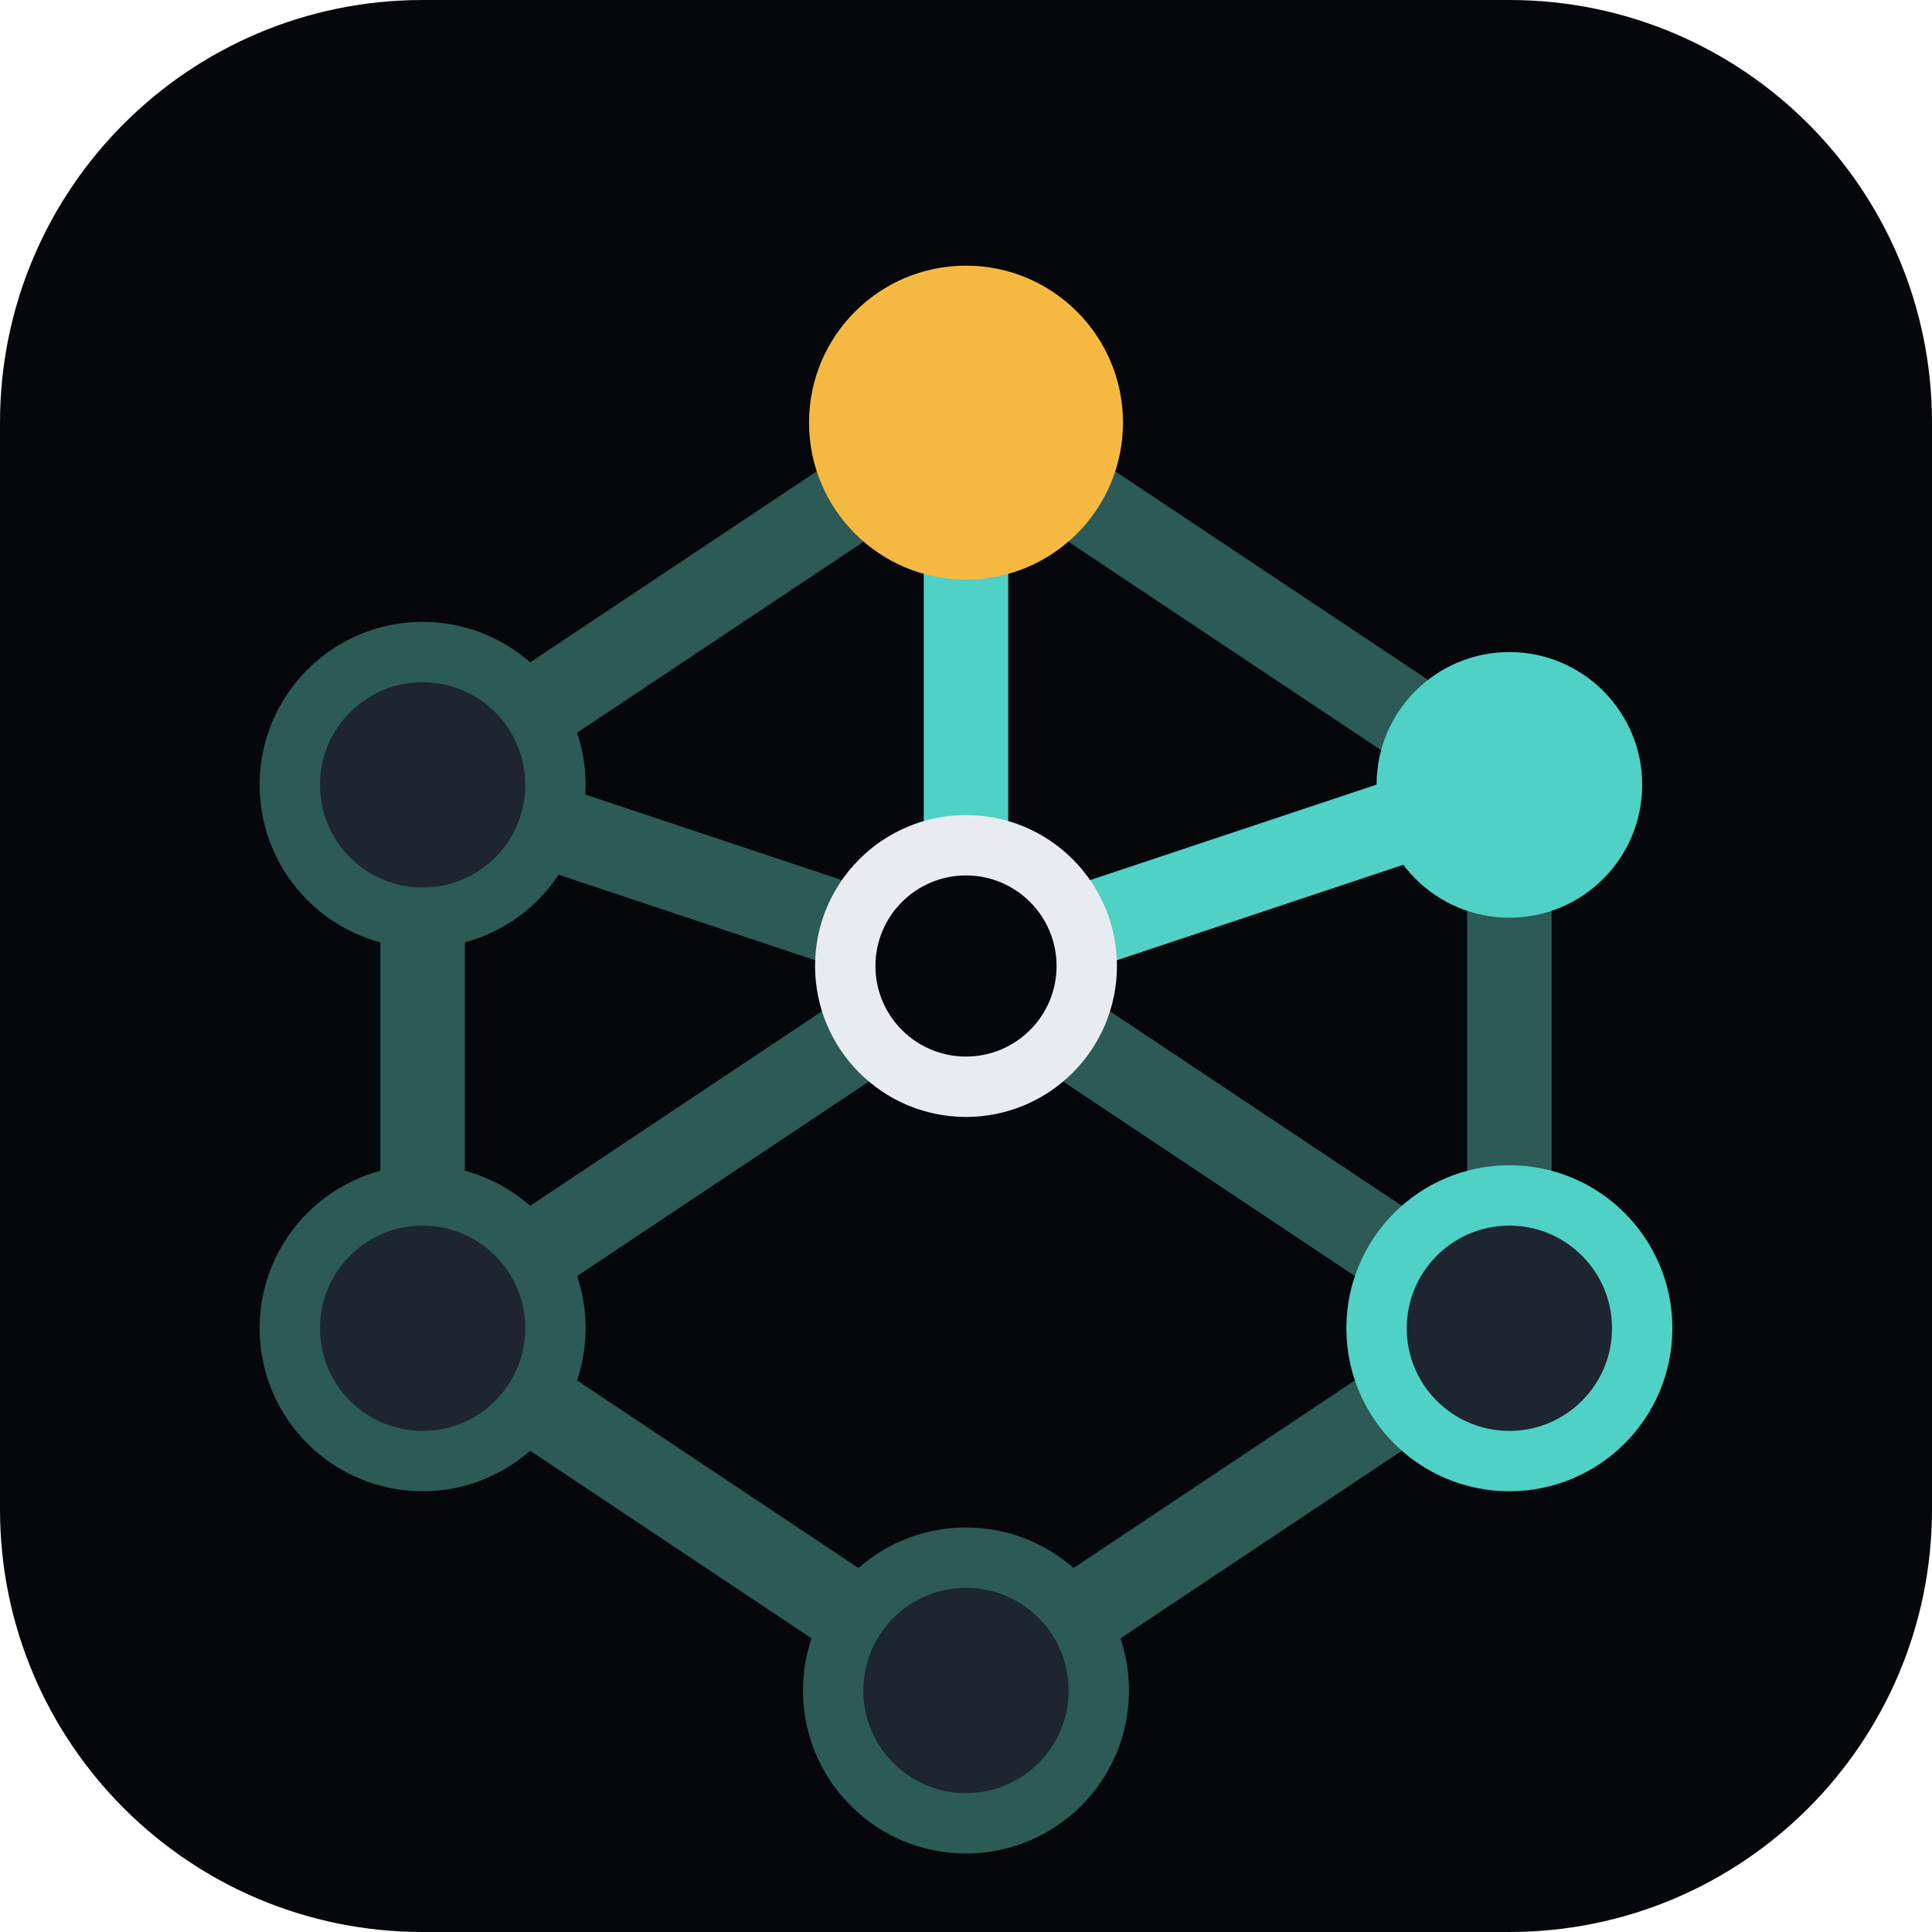
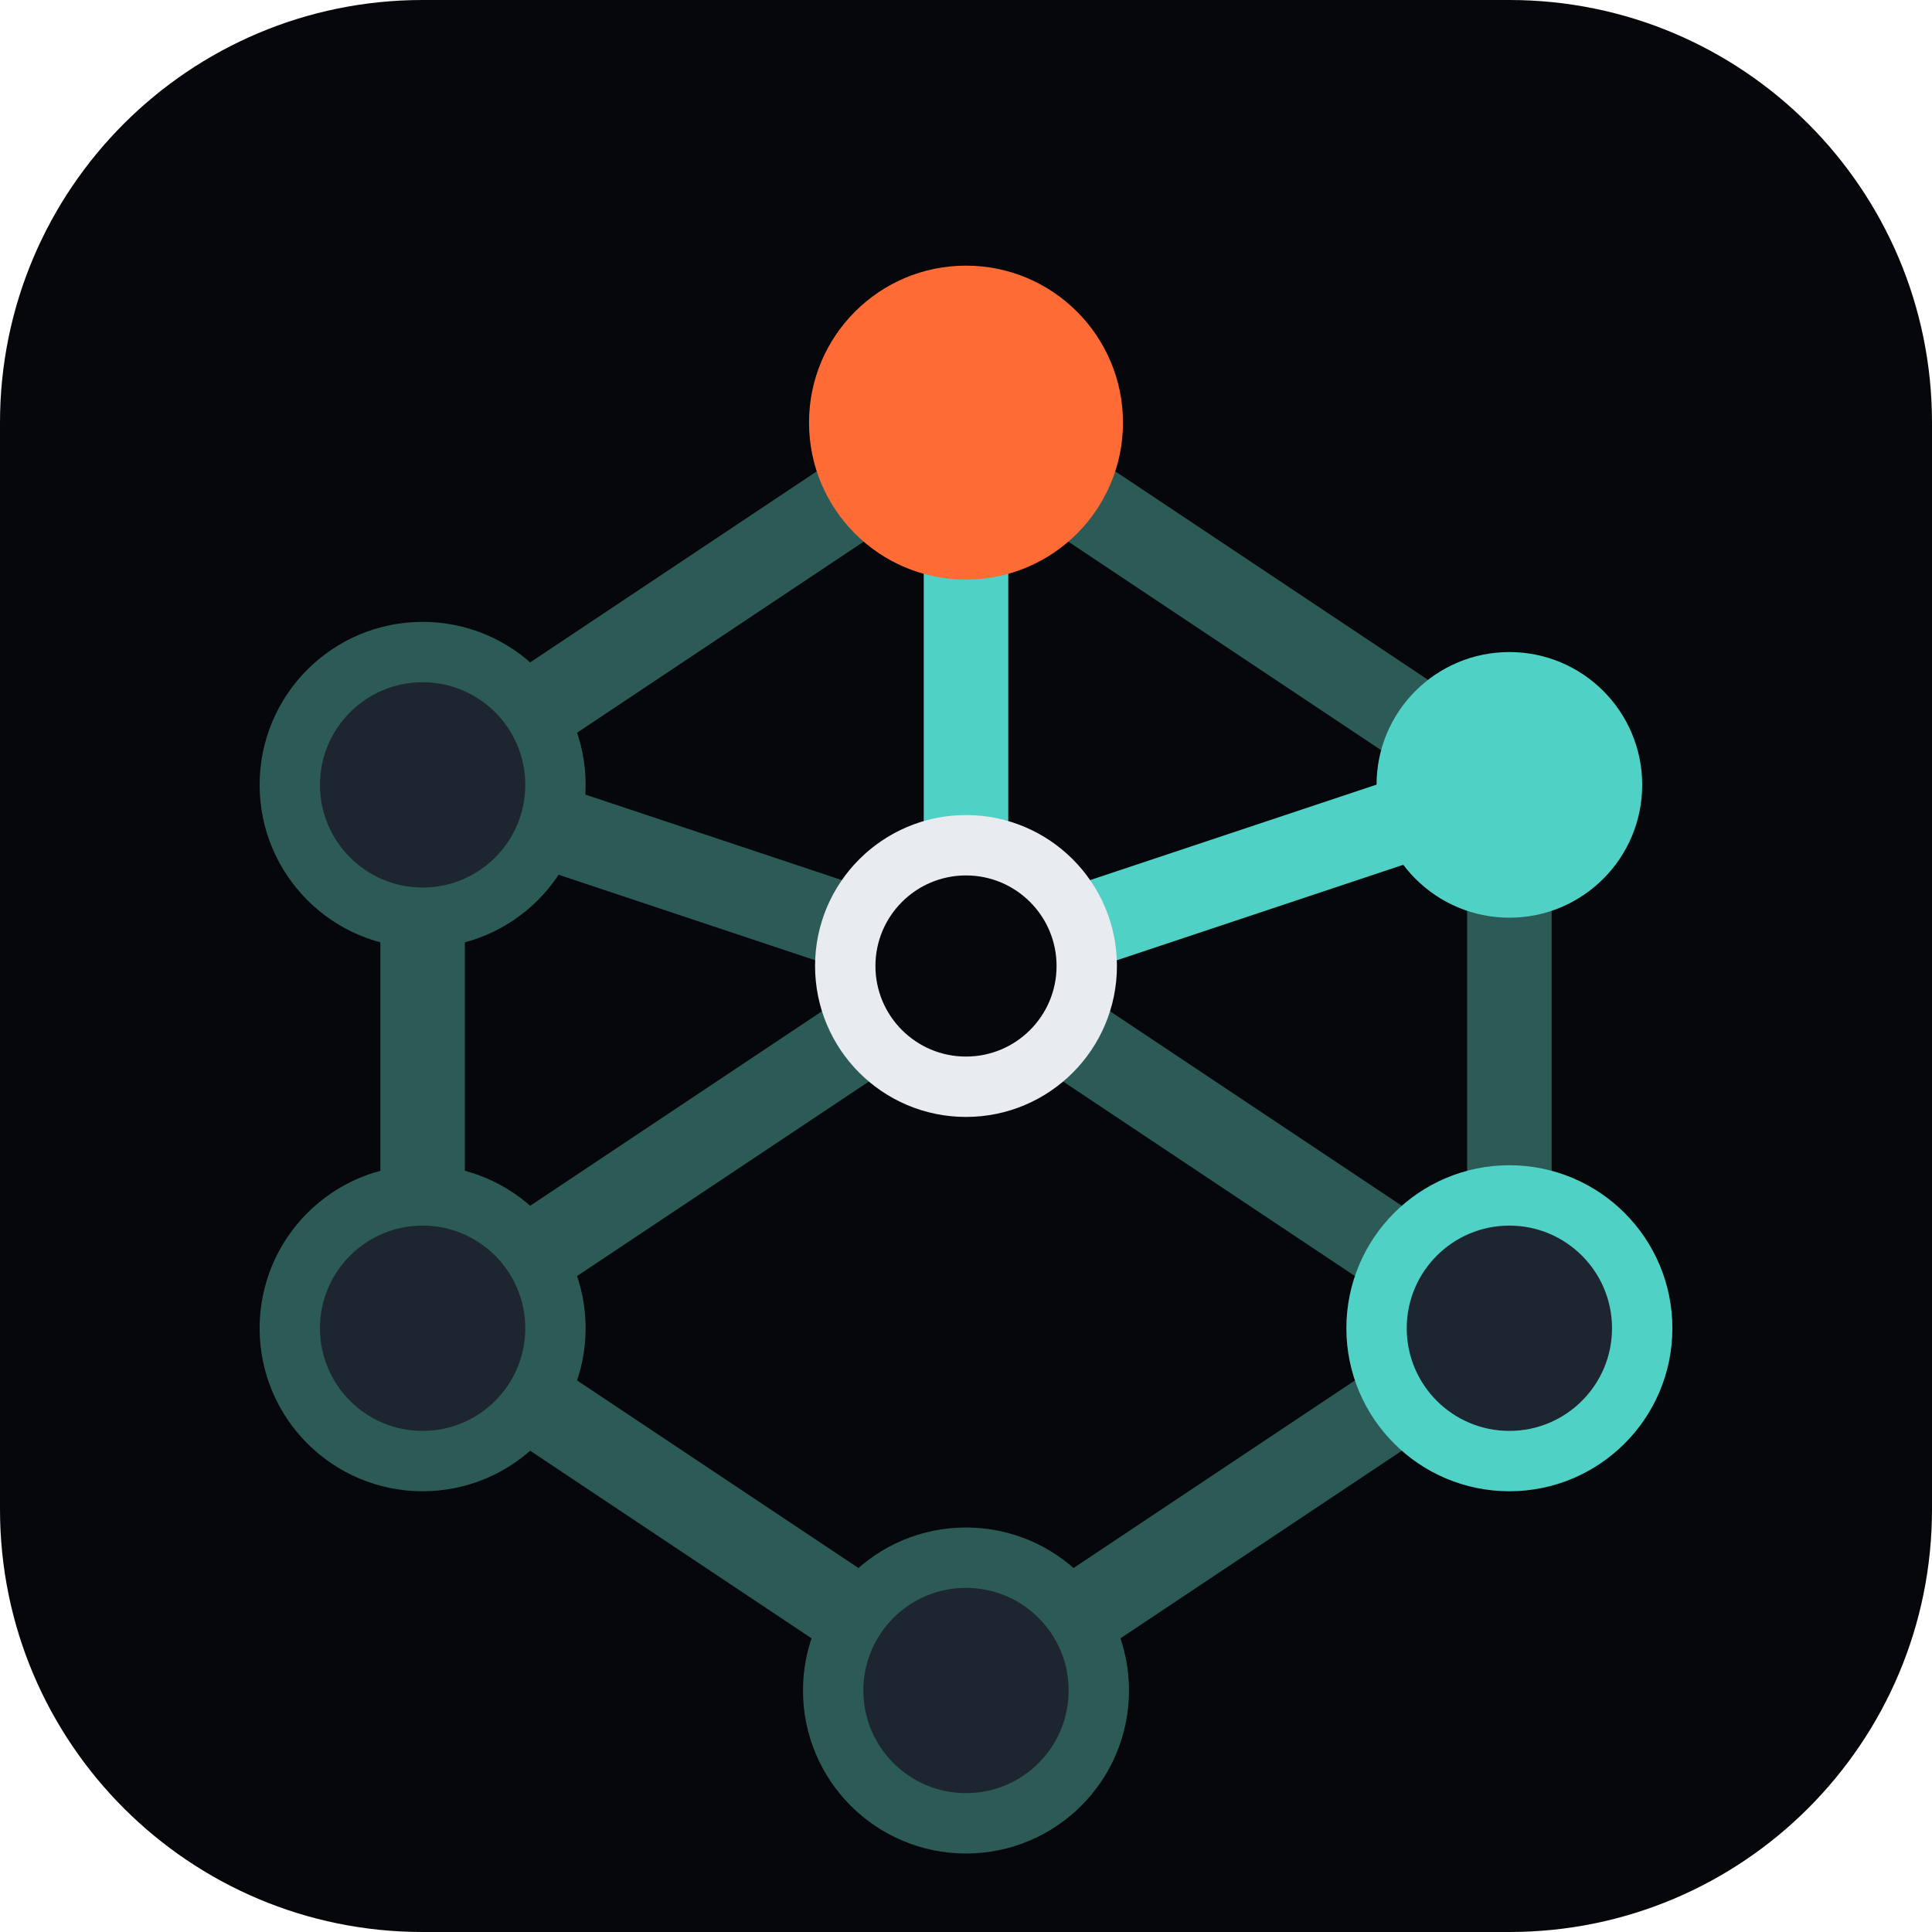
<svg xmlns="http://www.w3.org/2000/svg" viewBox="0 0 32 32" fill="none">
  <rect width="32" height="32" rx="7" fill="#05070a" />
  <path d="M16 7 L25 13 V22 L16 28 L7 22 V13 Z" stroke="#2c5a56" stroke-width="1.4" fill="none" />
  <line x1="16" y1="7" x2="16" y2="16" stroke="#4fd1c5" stroke-width="1.4" />
  <line x1="25" y1="13" x2="16" y2="16" stroke="#4fd1c5" stroke-width="1.4" />
  <line x1="7" y1="13" x2="16" y2="16" stroke="#2c5a56" stroke-width="1.4" />
  <line x1="25" y1="22" x2="16" y2="16" stroke="#2c5a56" stroke-width="1.4" />
  <line x1="7" y1="22" x2="16" y2="16" stroke="#2c5a56" stroke-width="1.4" />
-   <circle cx="16" cy="7" r="2.6" fill="#f5b942" />
+   <circle cx="16" cy="7" r="2.6" fill="#FF6B35" />
  <circle cx="25" cy="13" r="2.2" fill="#4fd1c5" />
  <circle cx="25" cy="22" r="2.2" fill="#1c2530" stroke="#4fd1c5" stroke-width="1" />
  <circle cx="16" cy="28" r="2.2" fill="#1c2530" stroke="#2c5a56" stroke-width="1" />
  <circle cx="7" cy="22" r="2.2" fill="#1c2530" stroke="#2c5a56" stroke-width="1" />
  <circle cx="7" cy="13" r="2.2" fill="#1c2530" stroke="#2c5a56" stroke-width="1" />
  <circle cx="16" cy="16" r="2" fill="#05070a" stroke="#e8ecf1" stroke-width="1" />
</svg>
